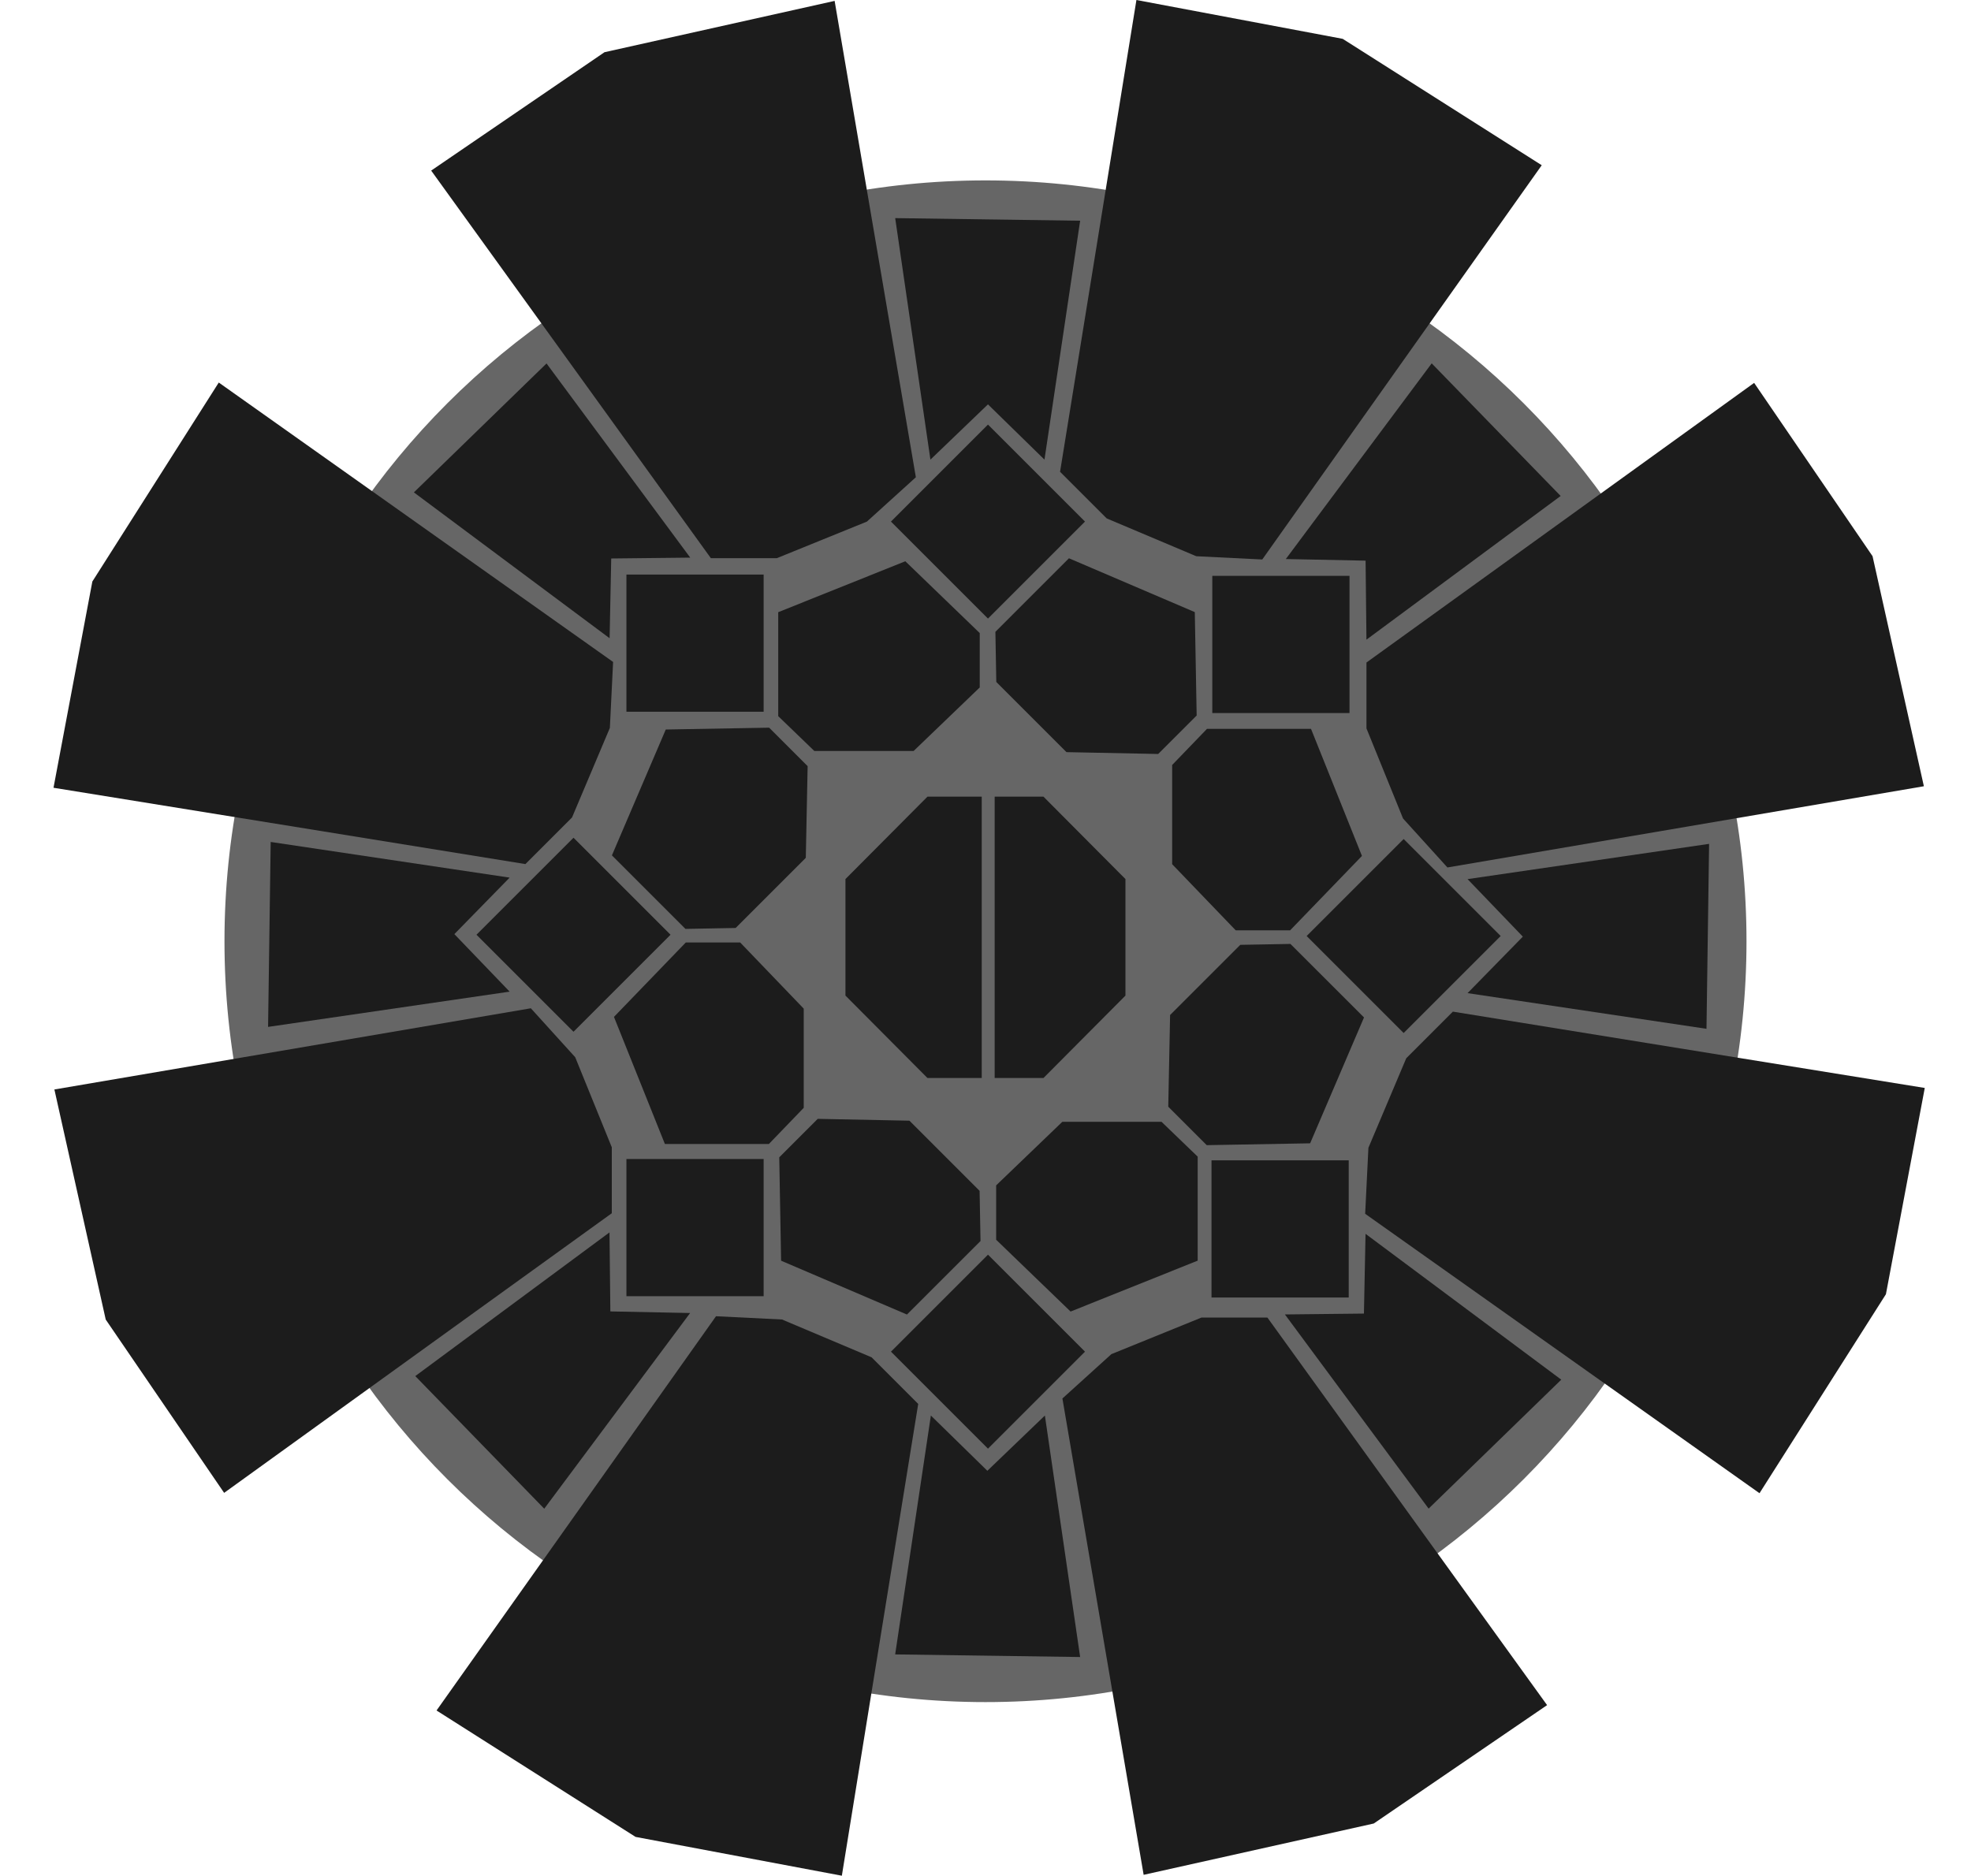
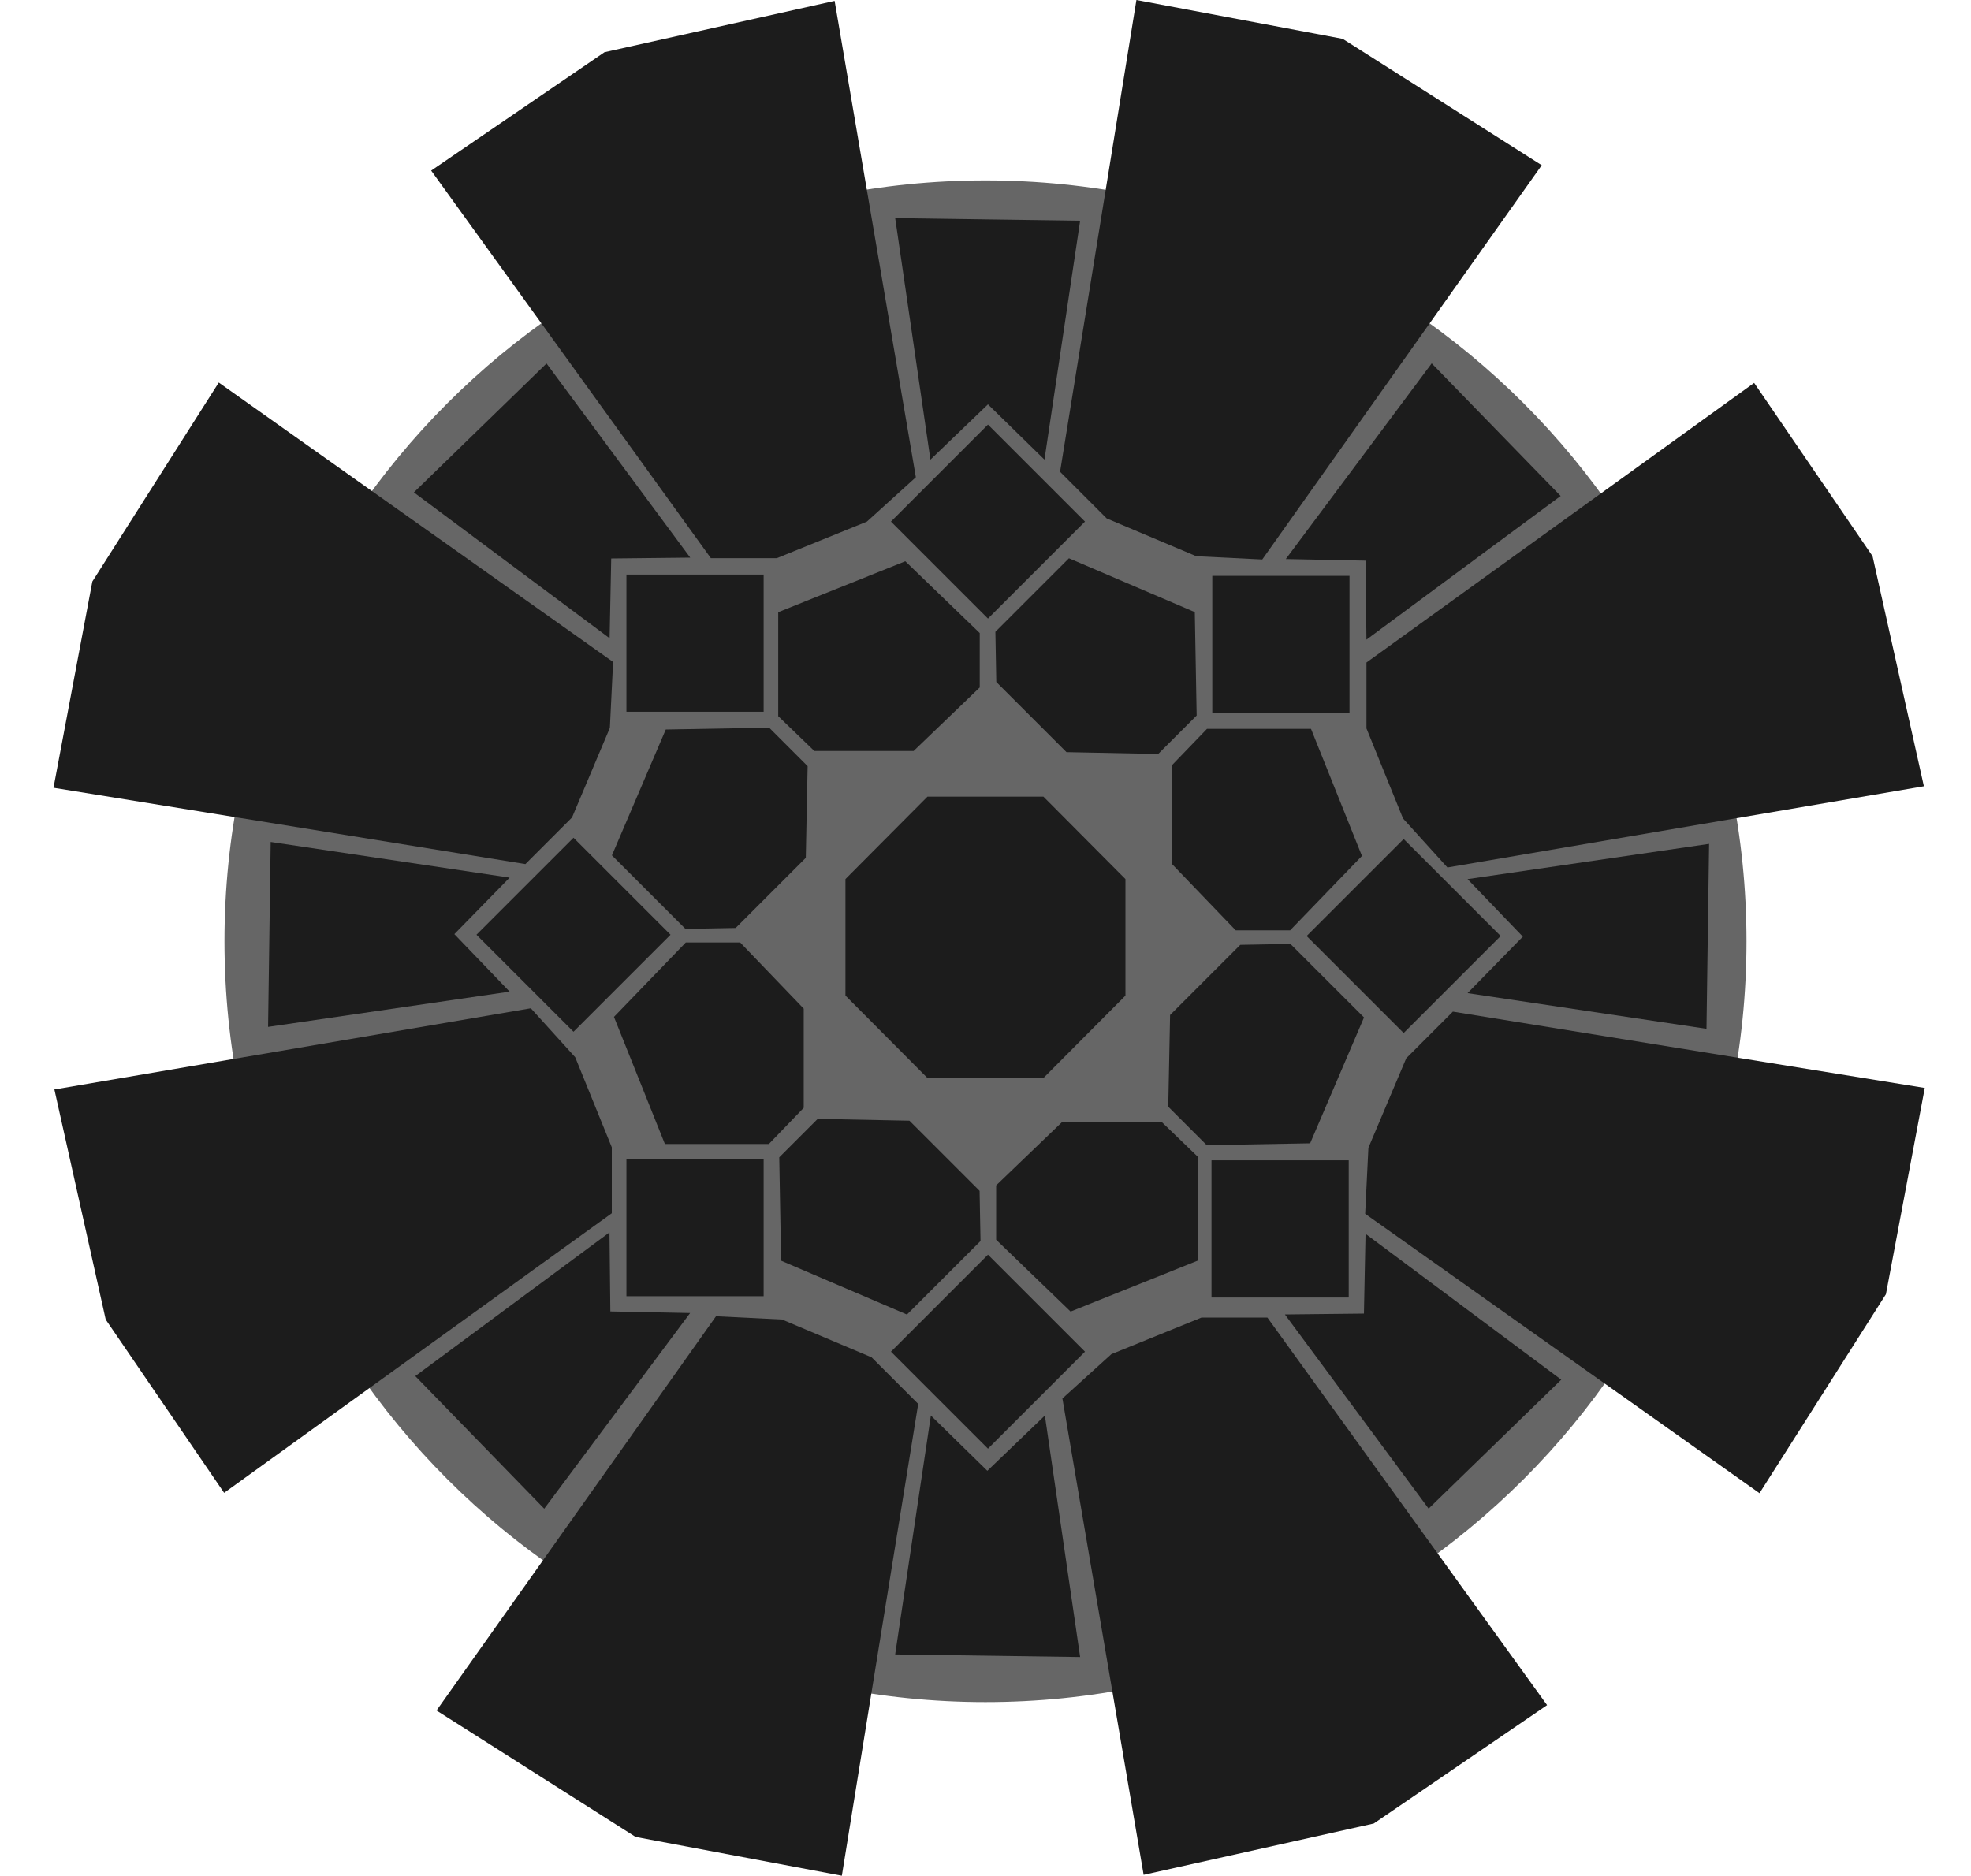
<svg xmlns="http://www.w3.org/2000/svg" id="touch" viewBox="0 0 845.81 805.09">
  <defs>
    <style>
      .cls-1 {
        fill: #1c1c1c;
      }

      .cls-2 {
        fill: #666;
      }
    </style>
  </defs>
  <circle id="bg" class="cls-2" cx="422.9" cy="404" r="326.57" />
  <rect id="E1" class="cls-1" x="394.52" y="194.43" width="58.88" height="58.88" transform="translate(282.48 -234.22) rotate(45)" />
  <polygon id="D1" class="cls-1" points="399.27 197.28 423.96 173.56 448.21 197.28 463.52 94.74 384.15 93.62 399.27 197.28" />
  <rect id="E1-2" data-name="E1" class="cls-1" x="520.23" y="247.17" width="58.88" height="58.88" />
  <polygon id="D2" class="cls-1" points="551.78 239.95 586.01 240.64 586.38 274.55 669.72 212.88 614.38 155.96 551.78 239.95" />
  <rect id="E1-3" data-name="E1" class="cls-1" x="572.91" y="372.32" width="58.88" height="58.88" transform="translate(460.51 -308.26) rotate(45)" />
  <polygon id="D3" class="cls-1" points="629.77 377.33 653.49 402.02 629.77 426.27 732.3 441.58 733.42 362.2 629.77 377.33" />
  <rect id="E1-4" data-name="E1" class="cls-1" x="519.89" y="498.03" width="58.88" height="58.88" transform="translate(1076.8 -21.86) rotate(90)" />
  <polygon id="D4" class="cls-1" points="585.99 529.58 585.3 563.81 551.39 564.18 613.06 647.52 669.98 592.18 585.99 529.58" />
  <rect id="E1-5" data-name="E1" class="cls-1" x="394.52" y="550.71" width="58.88" height="58.88" transform="translate(1133.98 690.6) rotate(135)" />
  <polygon id="D5" class="cls-1" points="448.39 607.57 423.7 631.29 399.46 607.57 384.14 710.1 463.52 711.22 448.39 607.57" />
  <rect id="E1-6" data-name="E1" class="cls-1" x="268.82" y="497.47" width="58.88" height="58.88" transform="translate(596.52 1053.82) rotate(180)" />
  <polygon id="D6" class="cls-1" points="296.15 563.57 261.92 562.88 261.55 528.97 178.21 590.64 233.55 647.56 296.15 563.57" />
  <rect id="E1-7" data-name="E1" class="cls-1" x="216.67" y="371.76" width="58.88" height="58.88" transform="translate(136.44 858.92) rotate(-135)" />
  <polygon id="D7" class="cls-1" points="218.7 425.63 194.98 400.94 218.7 376.69 116.16 361.38 115.04 440.76 218.7 425.63" />
  <rect id="E1-8" data-name="E1" class="cls-1" x="268.82" y="246.61" width="58.88" height="58.88" transform="translate(22.21 574.31) rotate(-90)" />
  <polygon id="D8" class="cls-1" points="261.6 273.94 262.29 239.71 296.2 239.34 234.53 156 177.61 211.34 261.6 273.94" />
-   <polygon id="C1" class="cls-1" points="447.78 341.94 426.84 341.94 426.84 462.7 447.78 462.7 482.96 427.33 482.96 377.31 447.78 341.94" />
-   <polygon id="C2" class="cls-1" points="421.29 341.94 398 341.94 362.81 377.31 362.81 427.33 398 462.7 421.29 462.7 421.29 341.94" />
  <polygon id="A8" class="cls-1" points="185.03 73.22 305.05 239.58 333.35 239.58 372.01 223.88 393.02 204.84 358.16 .38 259.41 22.41 185.03 73.22" />
  <polygon id="B8" class="cls-1" points="333.96 262.76 388.5 240.9 420.43 271.72 420.43 295.07 392.05 322.34 349.46 322.34 333.96 307.39 333.96 262.76" />
  <polygon id="B1" class="cls-1" points="458.71 239.62 512.72 262.73 513.52 307.11 497.01 323.62 457.66 322.83 427.54 292.71 427.15 271.19 458.71 239.62" />
  <polygon id="B2" class="cls-1" points="562.59 312.84 584.45 367.38 553.63 399.31 530.28 399.31 503.01 370.93 503.01 328.34 517.95 312.84 562.59 312.84" />
  <polygon id="B3" class="cls-1" points="585.33 436.71 562.21 490.73 517.84 491.52 501.33 475.01 502.12 435.66 532.24 405.54 553.76 405.15 585.33 436.71" />
  <polygon id="B4" class="cls-1" points="513.96 541.09 459.42 562.94 427.48 532.12 427.48 508.78 455.86 481.51 498.45 481.51 513.96 496.45 513.96 541.09" />
  <polygon id="B5" class="cls-1" points="389.2 564.22 335.19 541.11 334.4 496.74 350.91 480.23 390.26 481.02 420.37 511.13 420.77 532.66 389.2 564.22" />
  <polygon id="B6" class="cls-1" points="285.32 491.01 263.47 436.47 294.29 404.53 317.63 404.53 344.9 432.92 344.9 475.5 329.96 491.01 285.32 491.01" />
  <polygon id="B7" class="cls-1" points="262.59 367.14 285.7 313.12 330.07 312.33 346.58 328.84 345.79 368.19 315.68 398.3 294.15 398.7 262.59 367.14" />
  <polygon id="A1" class="cls-1" points="487.67 0 454.9 202.5 474.91 222.51 513.35 238.74 541.67 240.14 661.6 70.92 576.19 16.67 487.67 0" />
  <polygon id="A2" class="cls-1" points="752.75 164.34 586.39 284.36 586.39 312.65 602.09 351.32 621.13 372.33 825.59 337.47 803.56 238.72 752.75 164.34" />
  <polygon id="A3" class="cls-1" points="825.97 466.97 623.46 434.21 603.46 454.22 587.22 492.66 585.83 520.98 755.05 640.91 809.3 555.5 825.97 466.97" />
  <polygon id="A4" class="cls-1" points="663.9 731.87 543.88 565.52 515.58 565.52 476.92 581.22 455.91 600.25 490.77 804.71 589.52 782.68 663.9 731.87" />
  <polygon id="A5" class="cls-1" points="361.26 805.09 394.03 602.59 374.02 582.58 335.58 566.35 307.26 564.95 187.33 734.17 272.74 788.43 361.26 805.09" />
  <polygon id="A6" class="cls-1" points="96.18 640.76 262.54 520.74 262.54 492.44 246.84 453.78 227.8 432.77 23.34 467.62 45.37 566.38 96.18 640.76" />
  <polygon id="A7" class="cls-1" points="22.96 338.12 225.47 370.88 245.47 350.88 261.71 312.43 263.1 284.12 93.88 164.19 39.63 249.6 22.96 338.12" />
+   <polygon id="C" class="cls-1" points="447.77 341.94 398 341.94 362.81 377.31 362.81 427.33 398 462.7 447.77 462.7 482.96 427.33 482.96 377.31 447.77 341.94" />
</svg>
